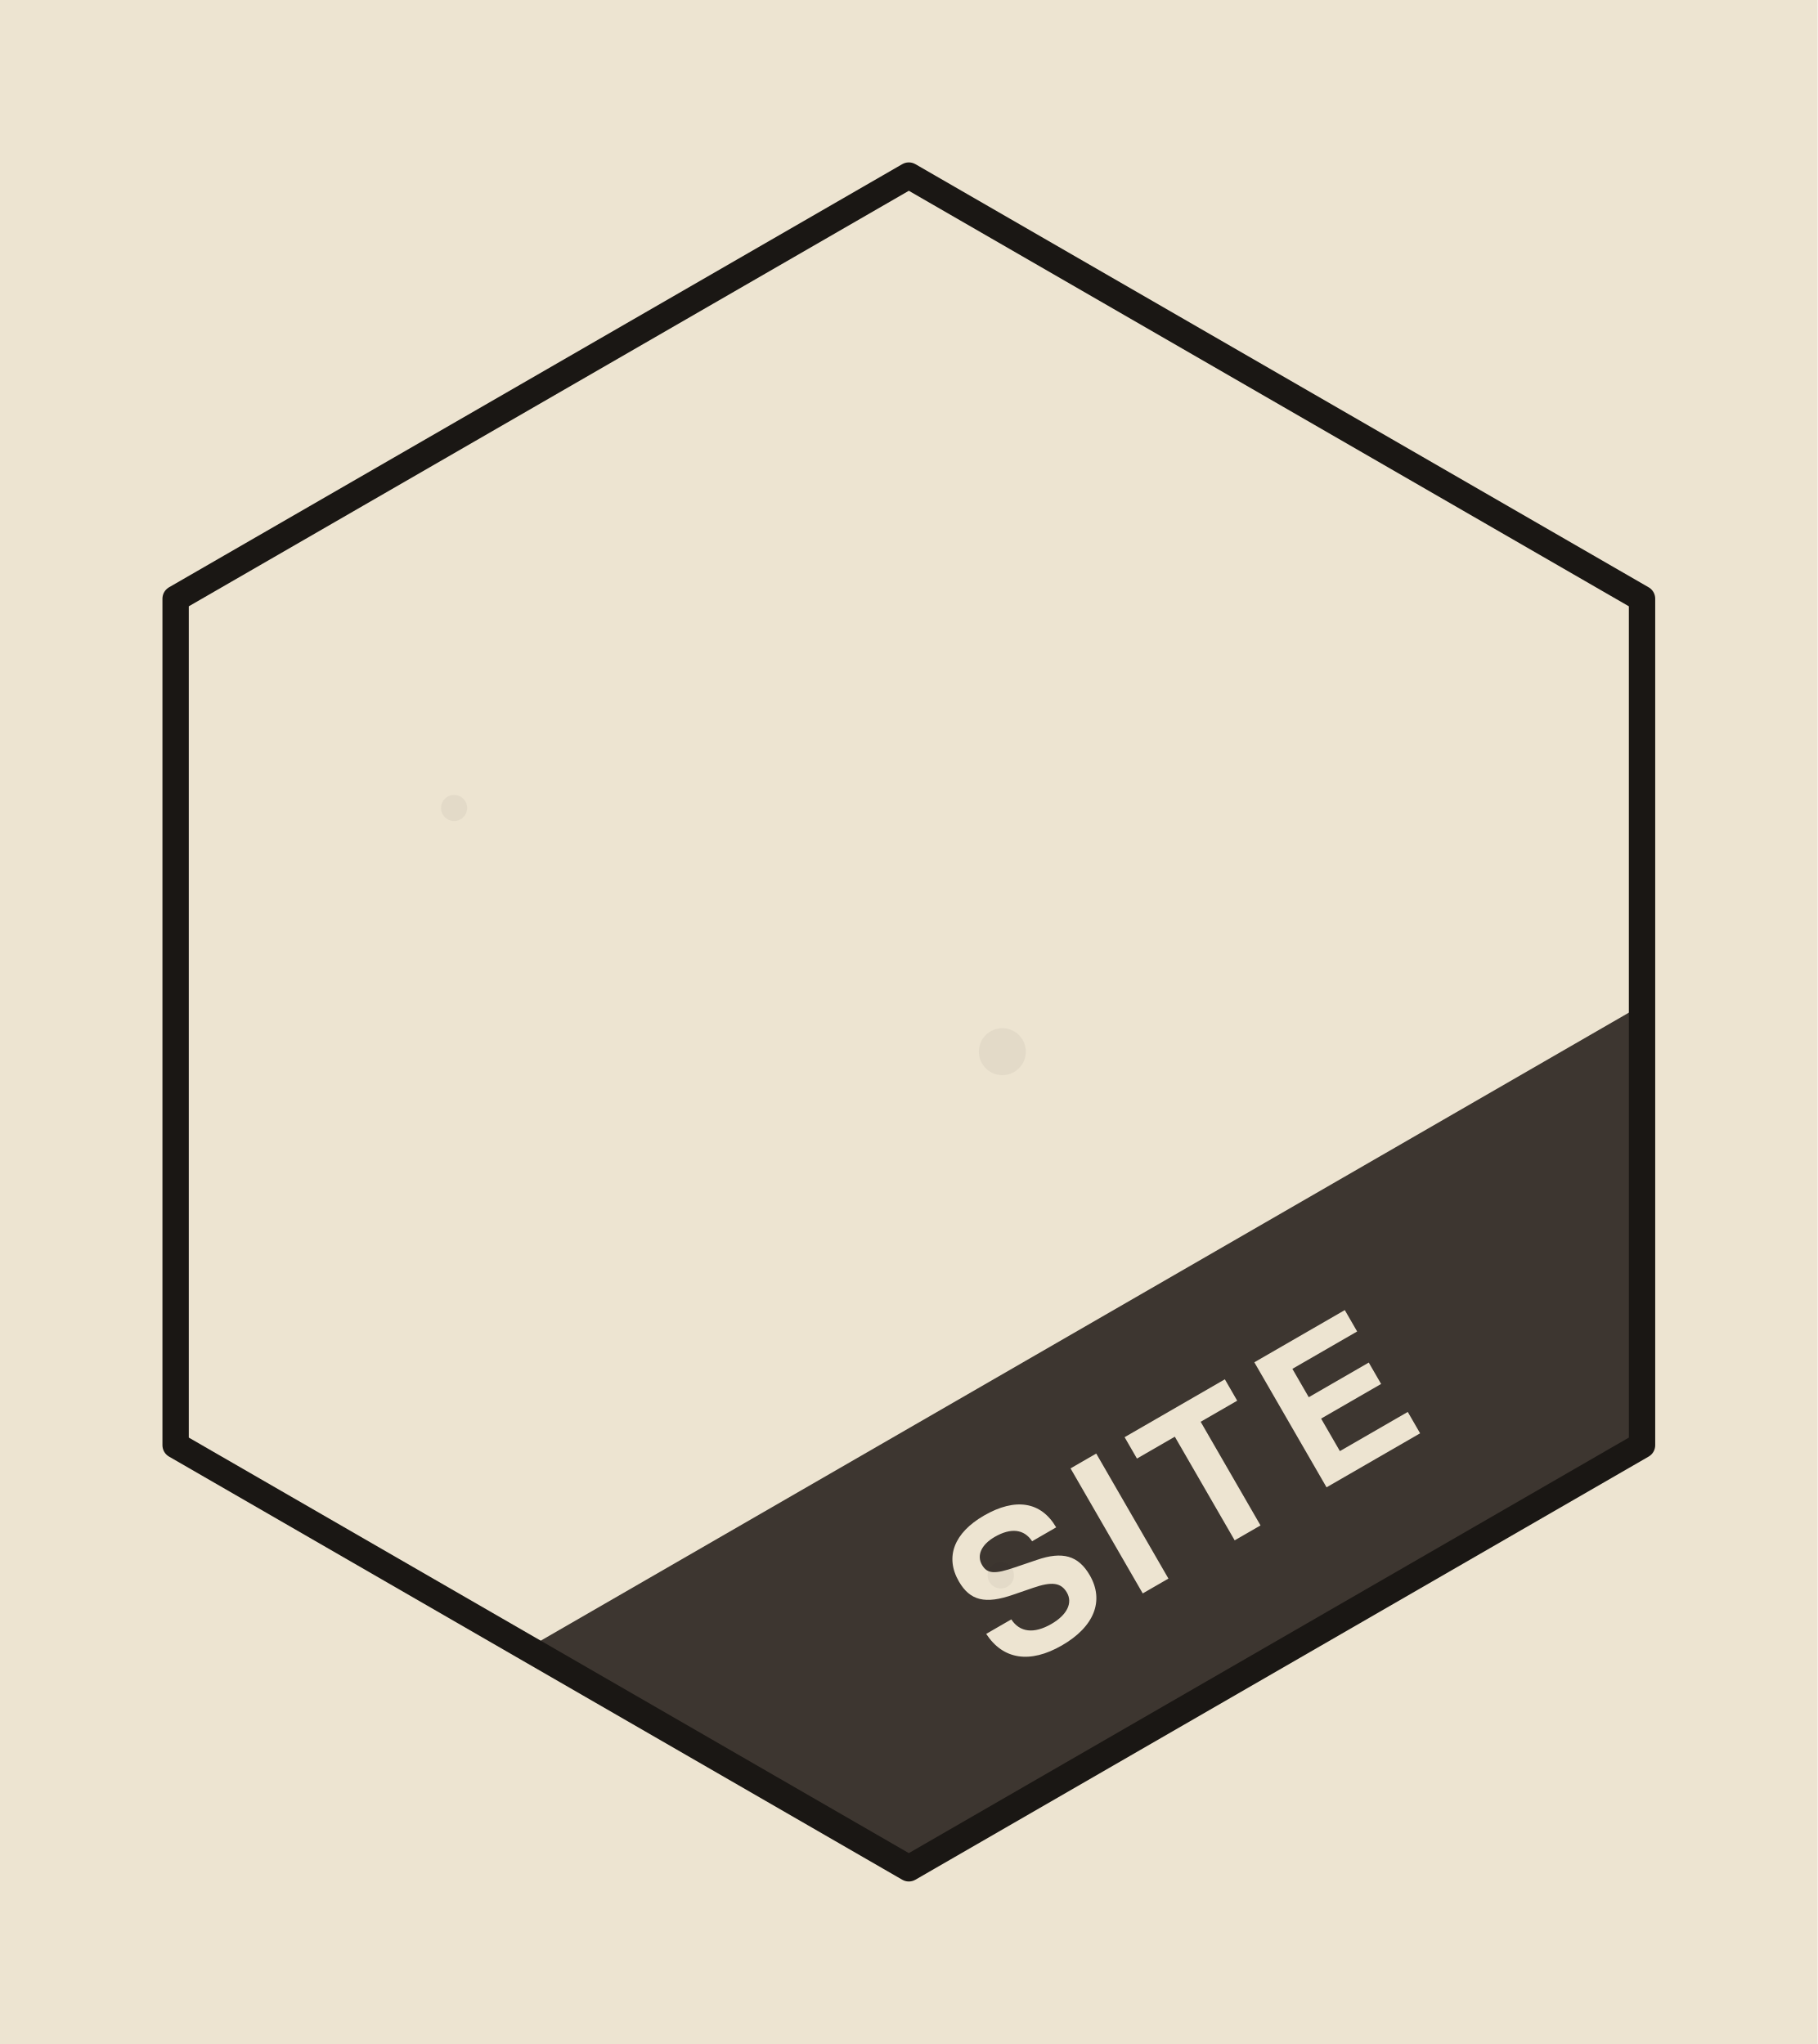
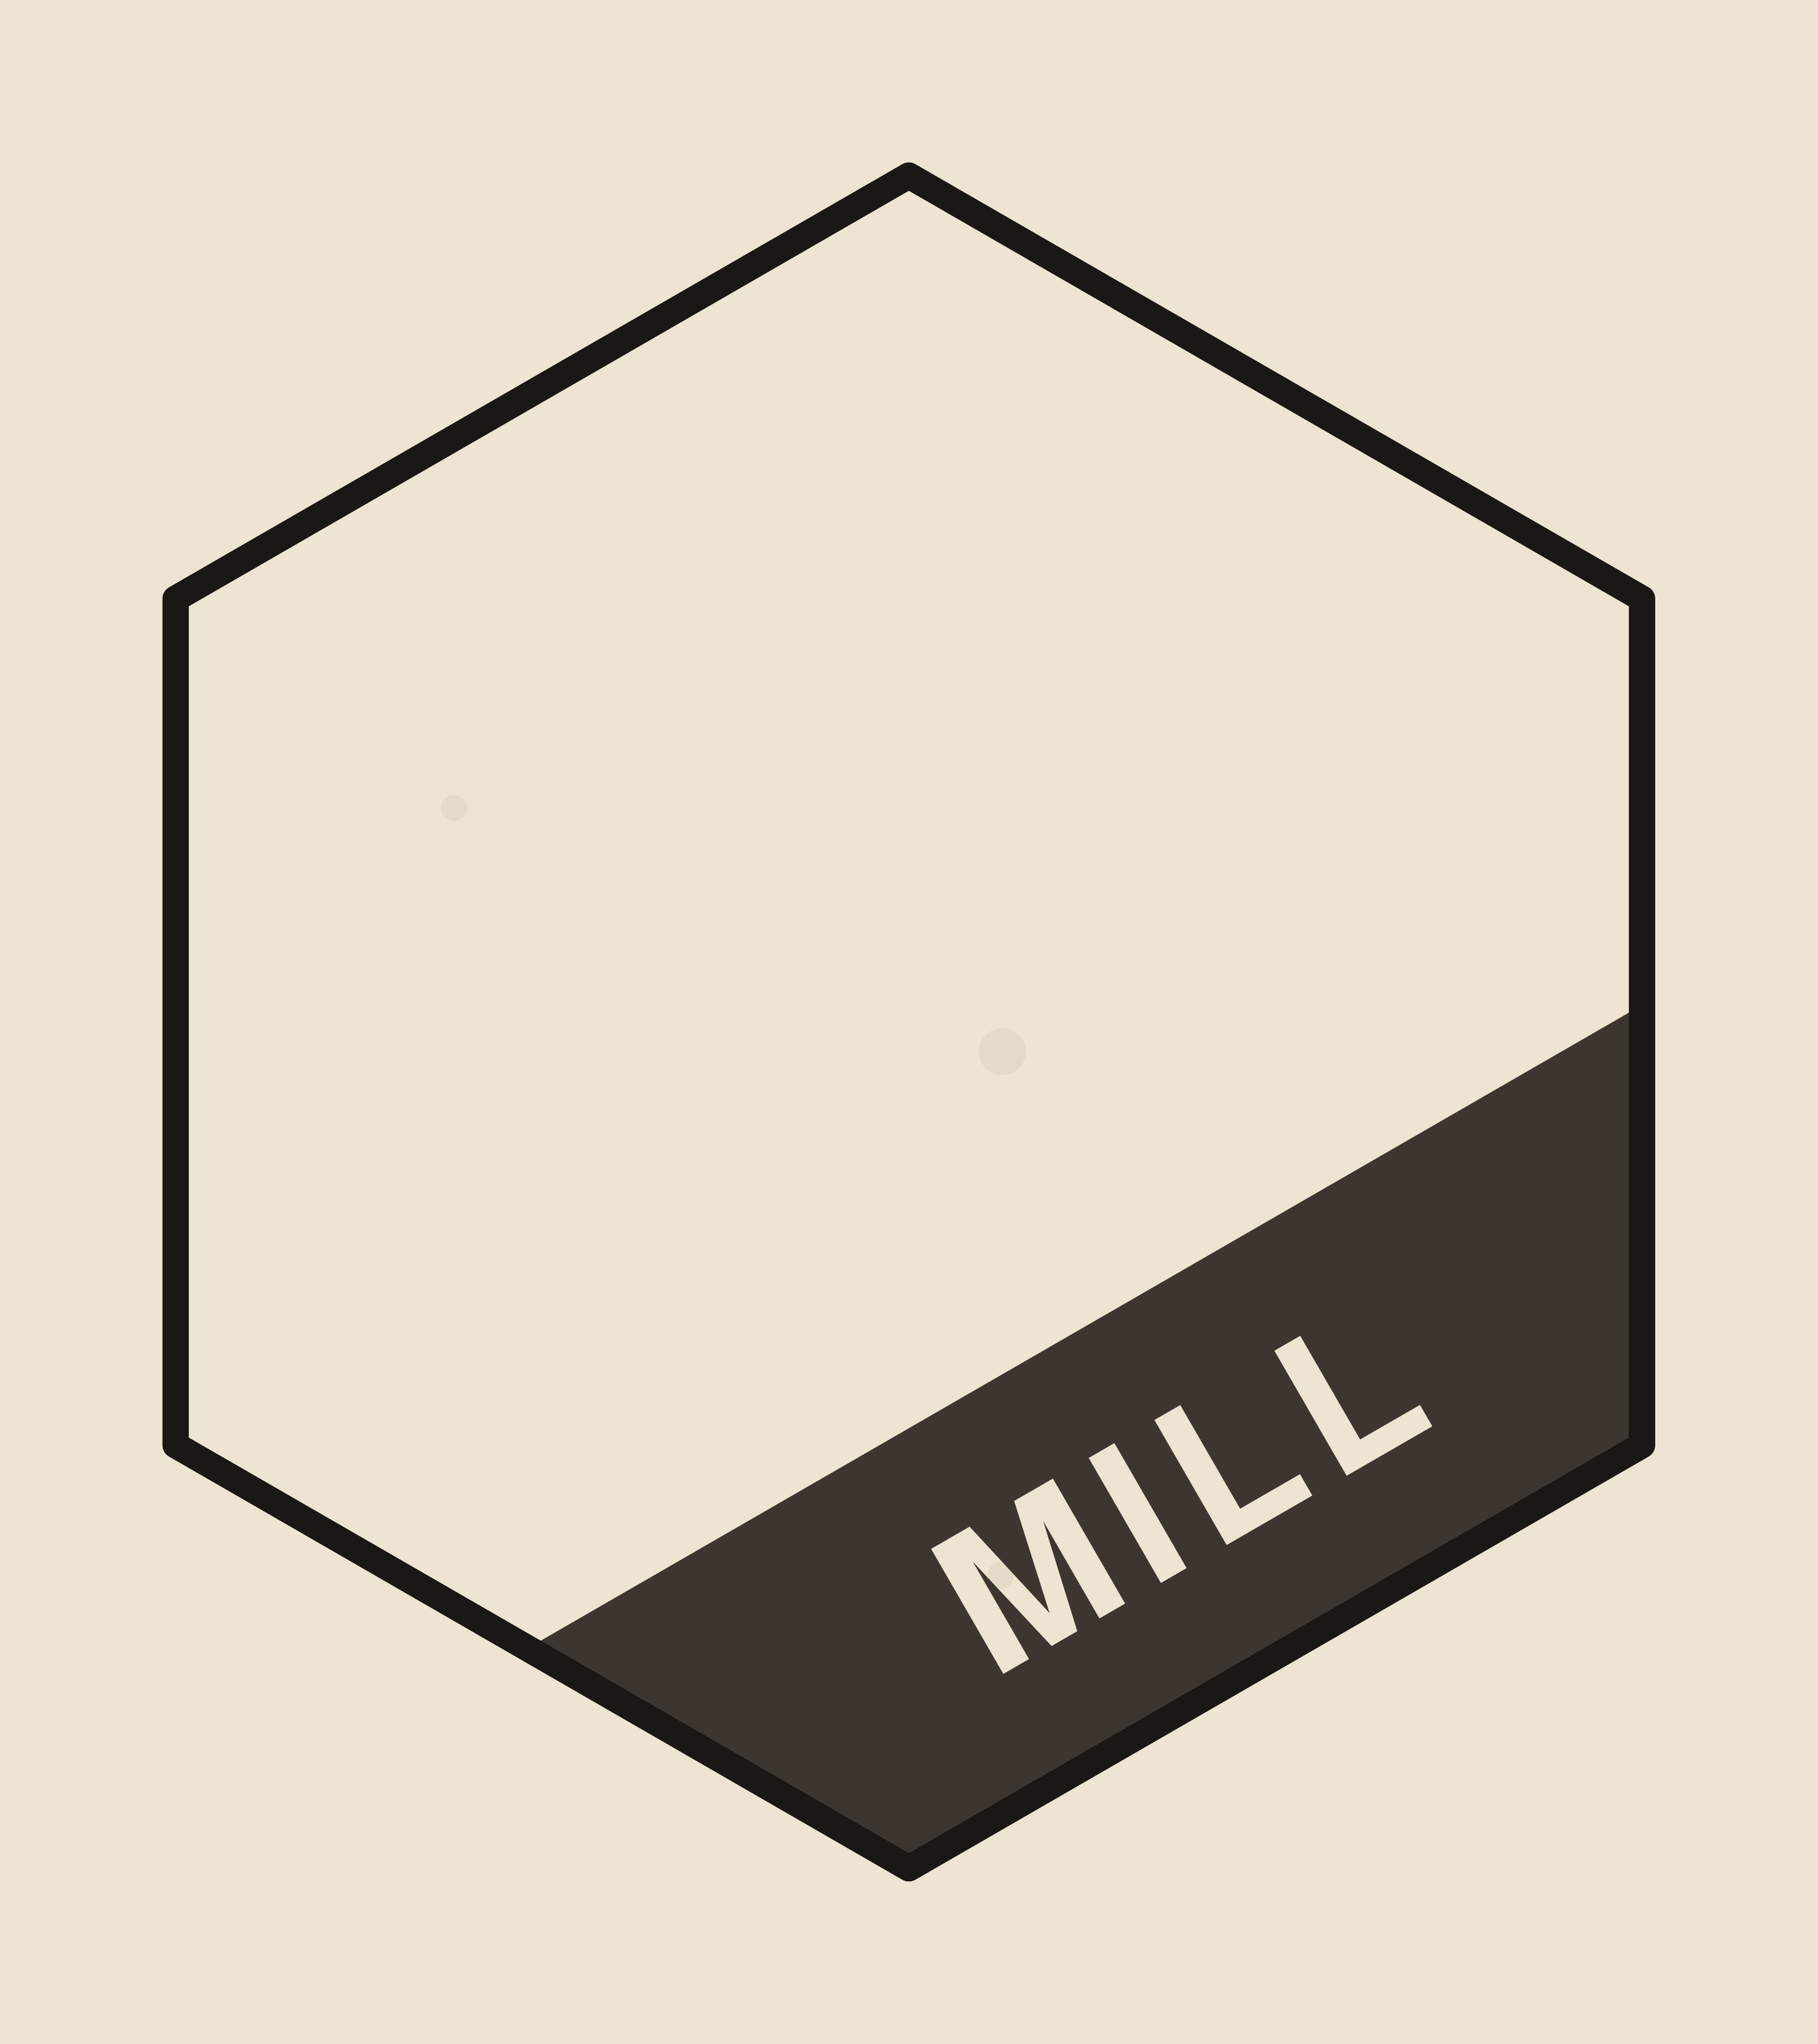
<svg xmlns="http://www.w3.org/2000/svg" viewBox="0 0 165.6 186.27" width="165.6" height="186.27" font-family="Georgia, 'Iowan Old Style', 'Times New Roman', serif">
  <defs>
    <clipPath id="cut-tile-mill-site">
      <path d="M 0,-77.13 L 66.8,-38.57 L 66.8,38.57 L 0,77.13 L -66.8,38.57 L -66.8,-38.57 Z" transform="translate(82.8 93.13)" />
    </clipPath>
  </defs>
  <g id="wash">
    <rect x="0" y="0" width="165.6" height="186.27" fill="#EDE4D1" />
    <g clip-path="url(#cut-tile-mill-site)">
    
  </g>
  </g>
  <g id="ink" fill="#1A1714">
    <g clip-path="url(#cut-tile-mill-site)">
      <path d="M 82.8,170.27 L 149.6,131.7 L 149.6,91.59 L 48.06,150.21 Z" fill="#3D3630" />
      <g transform="rotate(-30 107.52 135.94)">
-         <text x="107.52" y="142.26" font-size="18.04" text-anchor="middle" font-family="Helvetica, Arial, sans-serif" font-weight="bold" letter-spacing="1.6" fill="#EDE4D1">SITE</text>
+         <text x="107.52" y="142.26" font-size="18.04" text-anchor="middle" font-family="Helvetica, Arial, sans-serif" font-weight="bold" letter-spacing="1.6" fill="#EDE4D1">MILL</text>
      </g>
    </g>
    <path d="M 0,-77.13 L 66.8,-38.57 L 66.8,38.57 L 0,77.13 L -66.8,38.57 L -66.8,-38.57 Z" transform="translate(82.8 93.13)" fill="none" stroke="#1A1714" stroke-width="2.4" stroke-linejoin="round" />
  </g>
  <g id="grime" clip-path="url(#cut-tile-mill-site)">
    <g fill="#1A1714" opacity="0.05">
      <circle cx="41.6" cy="22.7" r="1.11" />
      <circle cx="91.18" cy="143.56" r="1.2" />
      <circle cx="91.32" cy="95.84" r="2.14" />
      <circle cx="38.38" cy="156.65" r="1.74" />
      <circle cx="41.37" cy="73.63" r="1.19" />
    </g>
  </g>
</svg>
